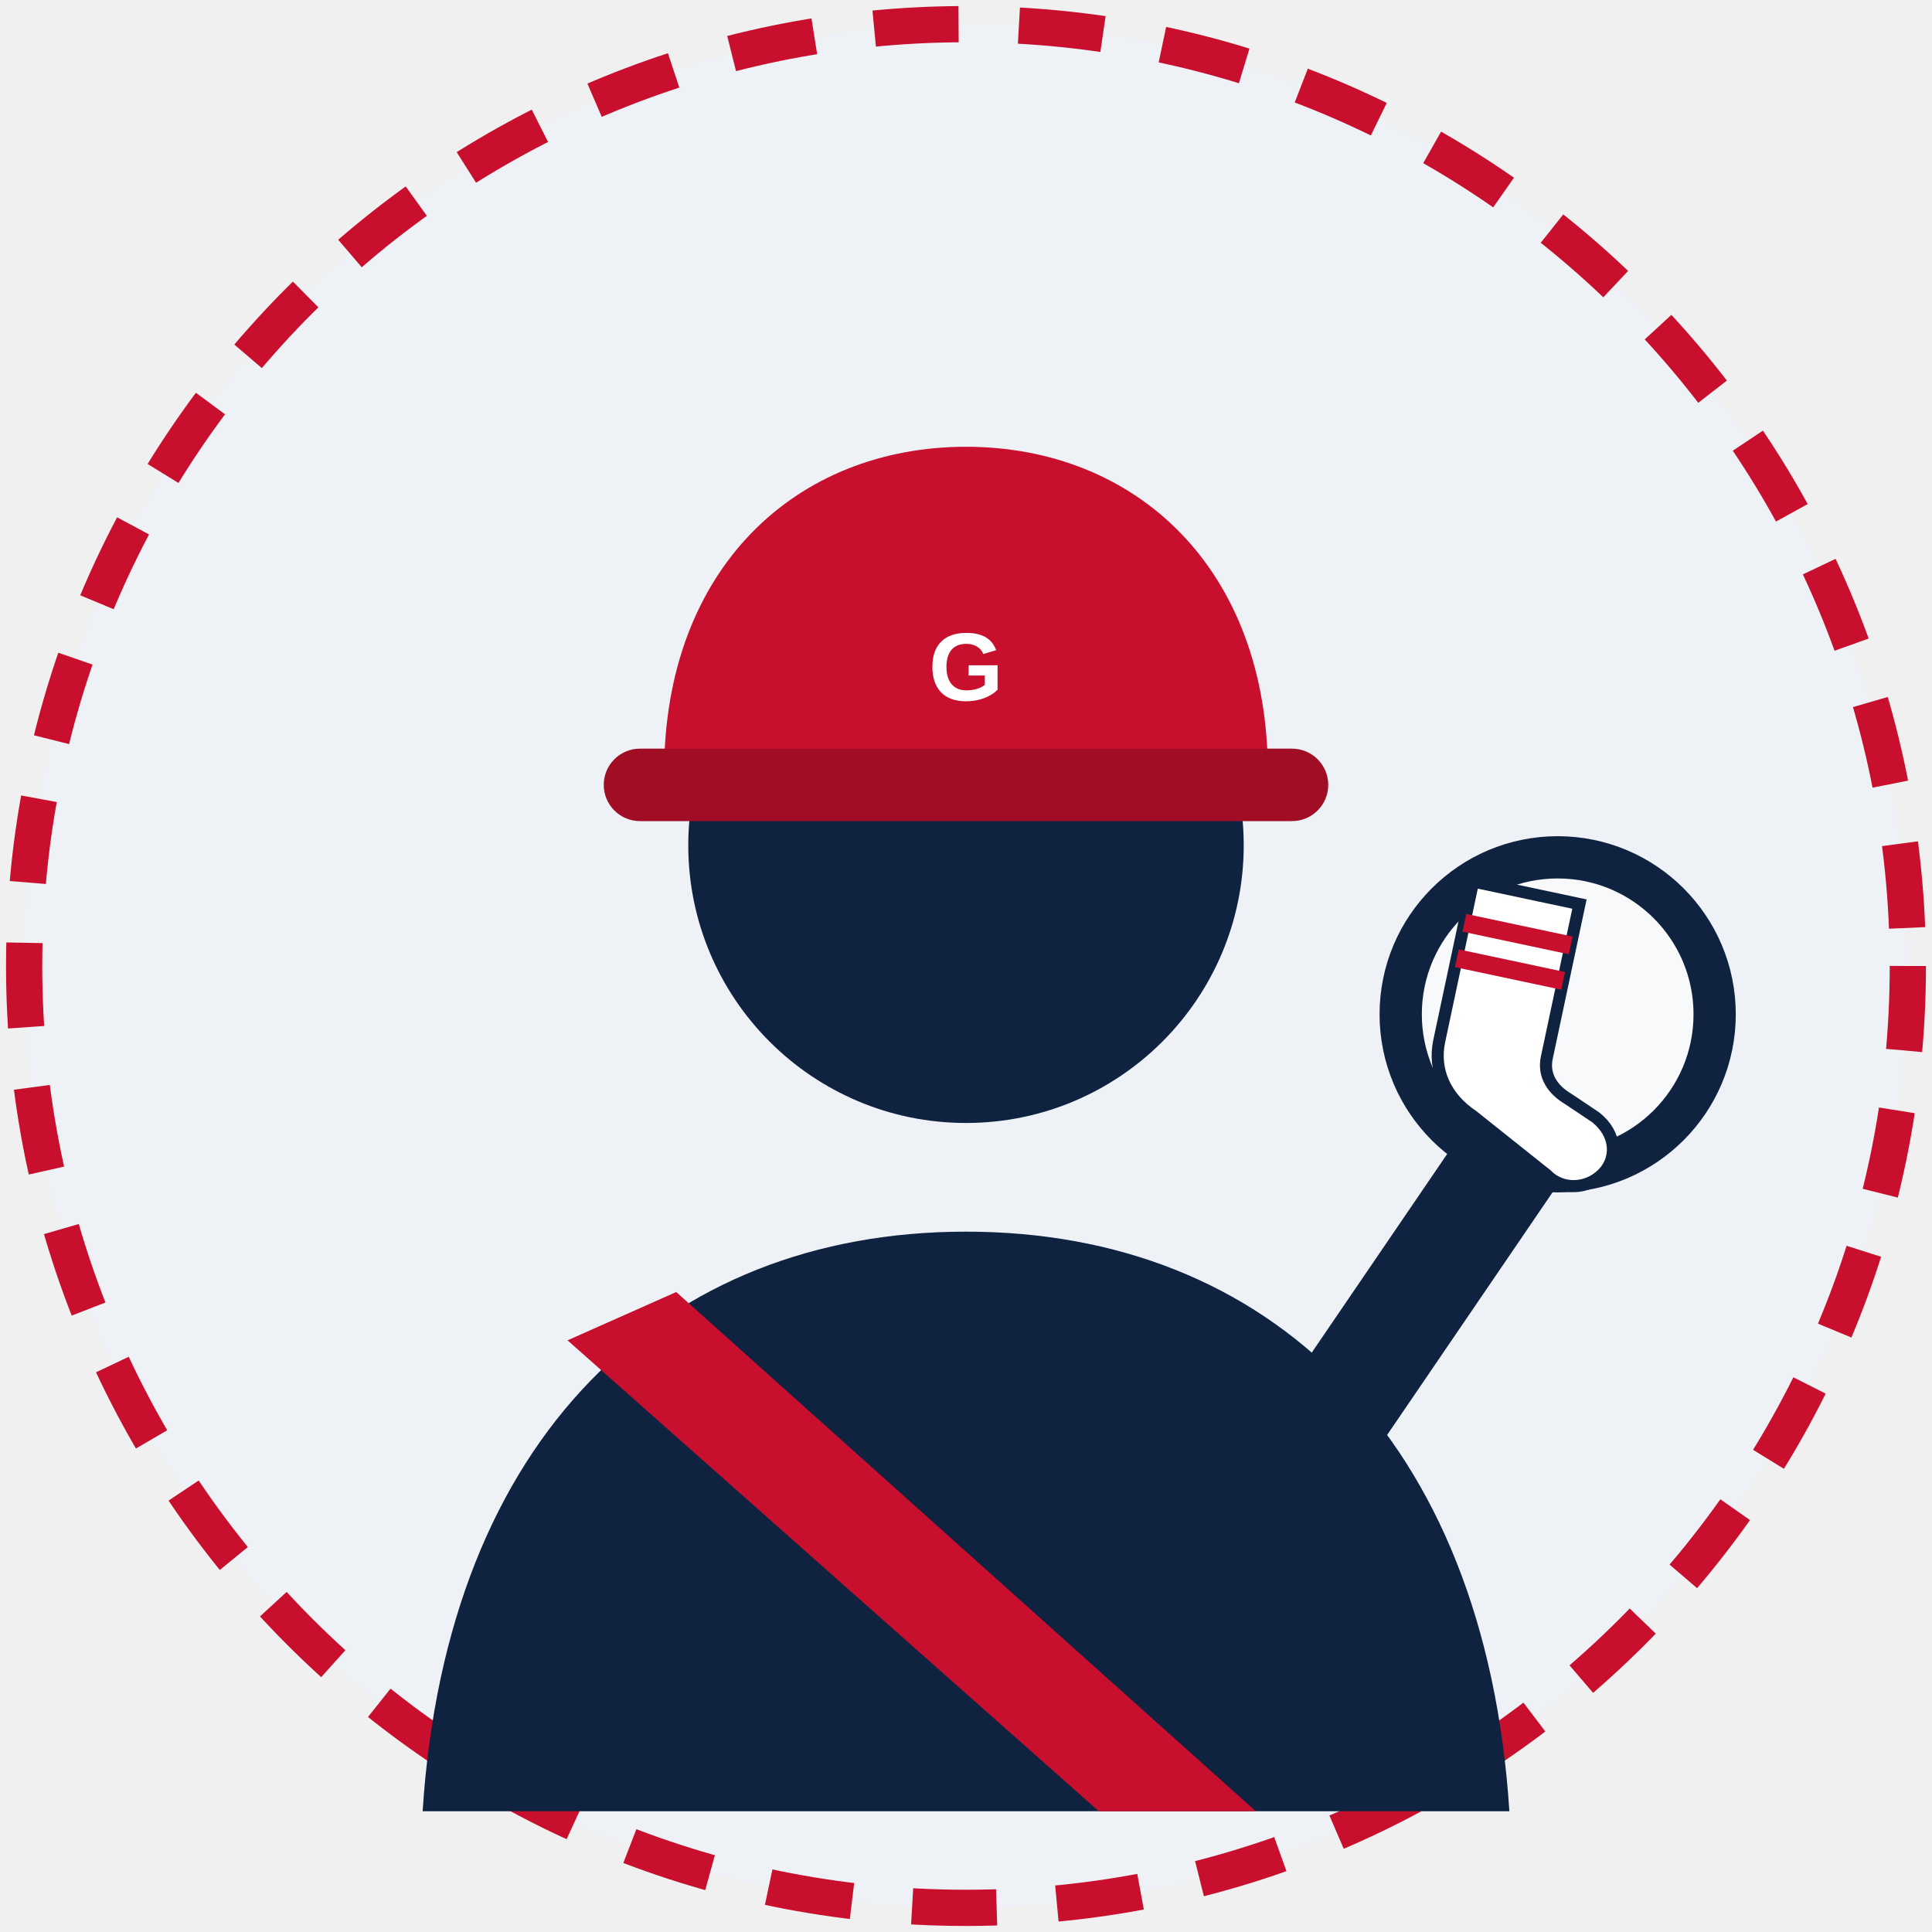
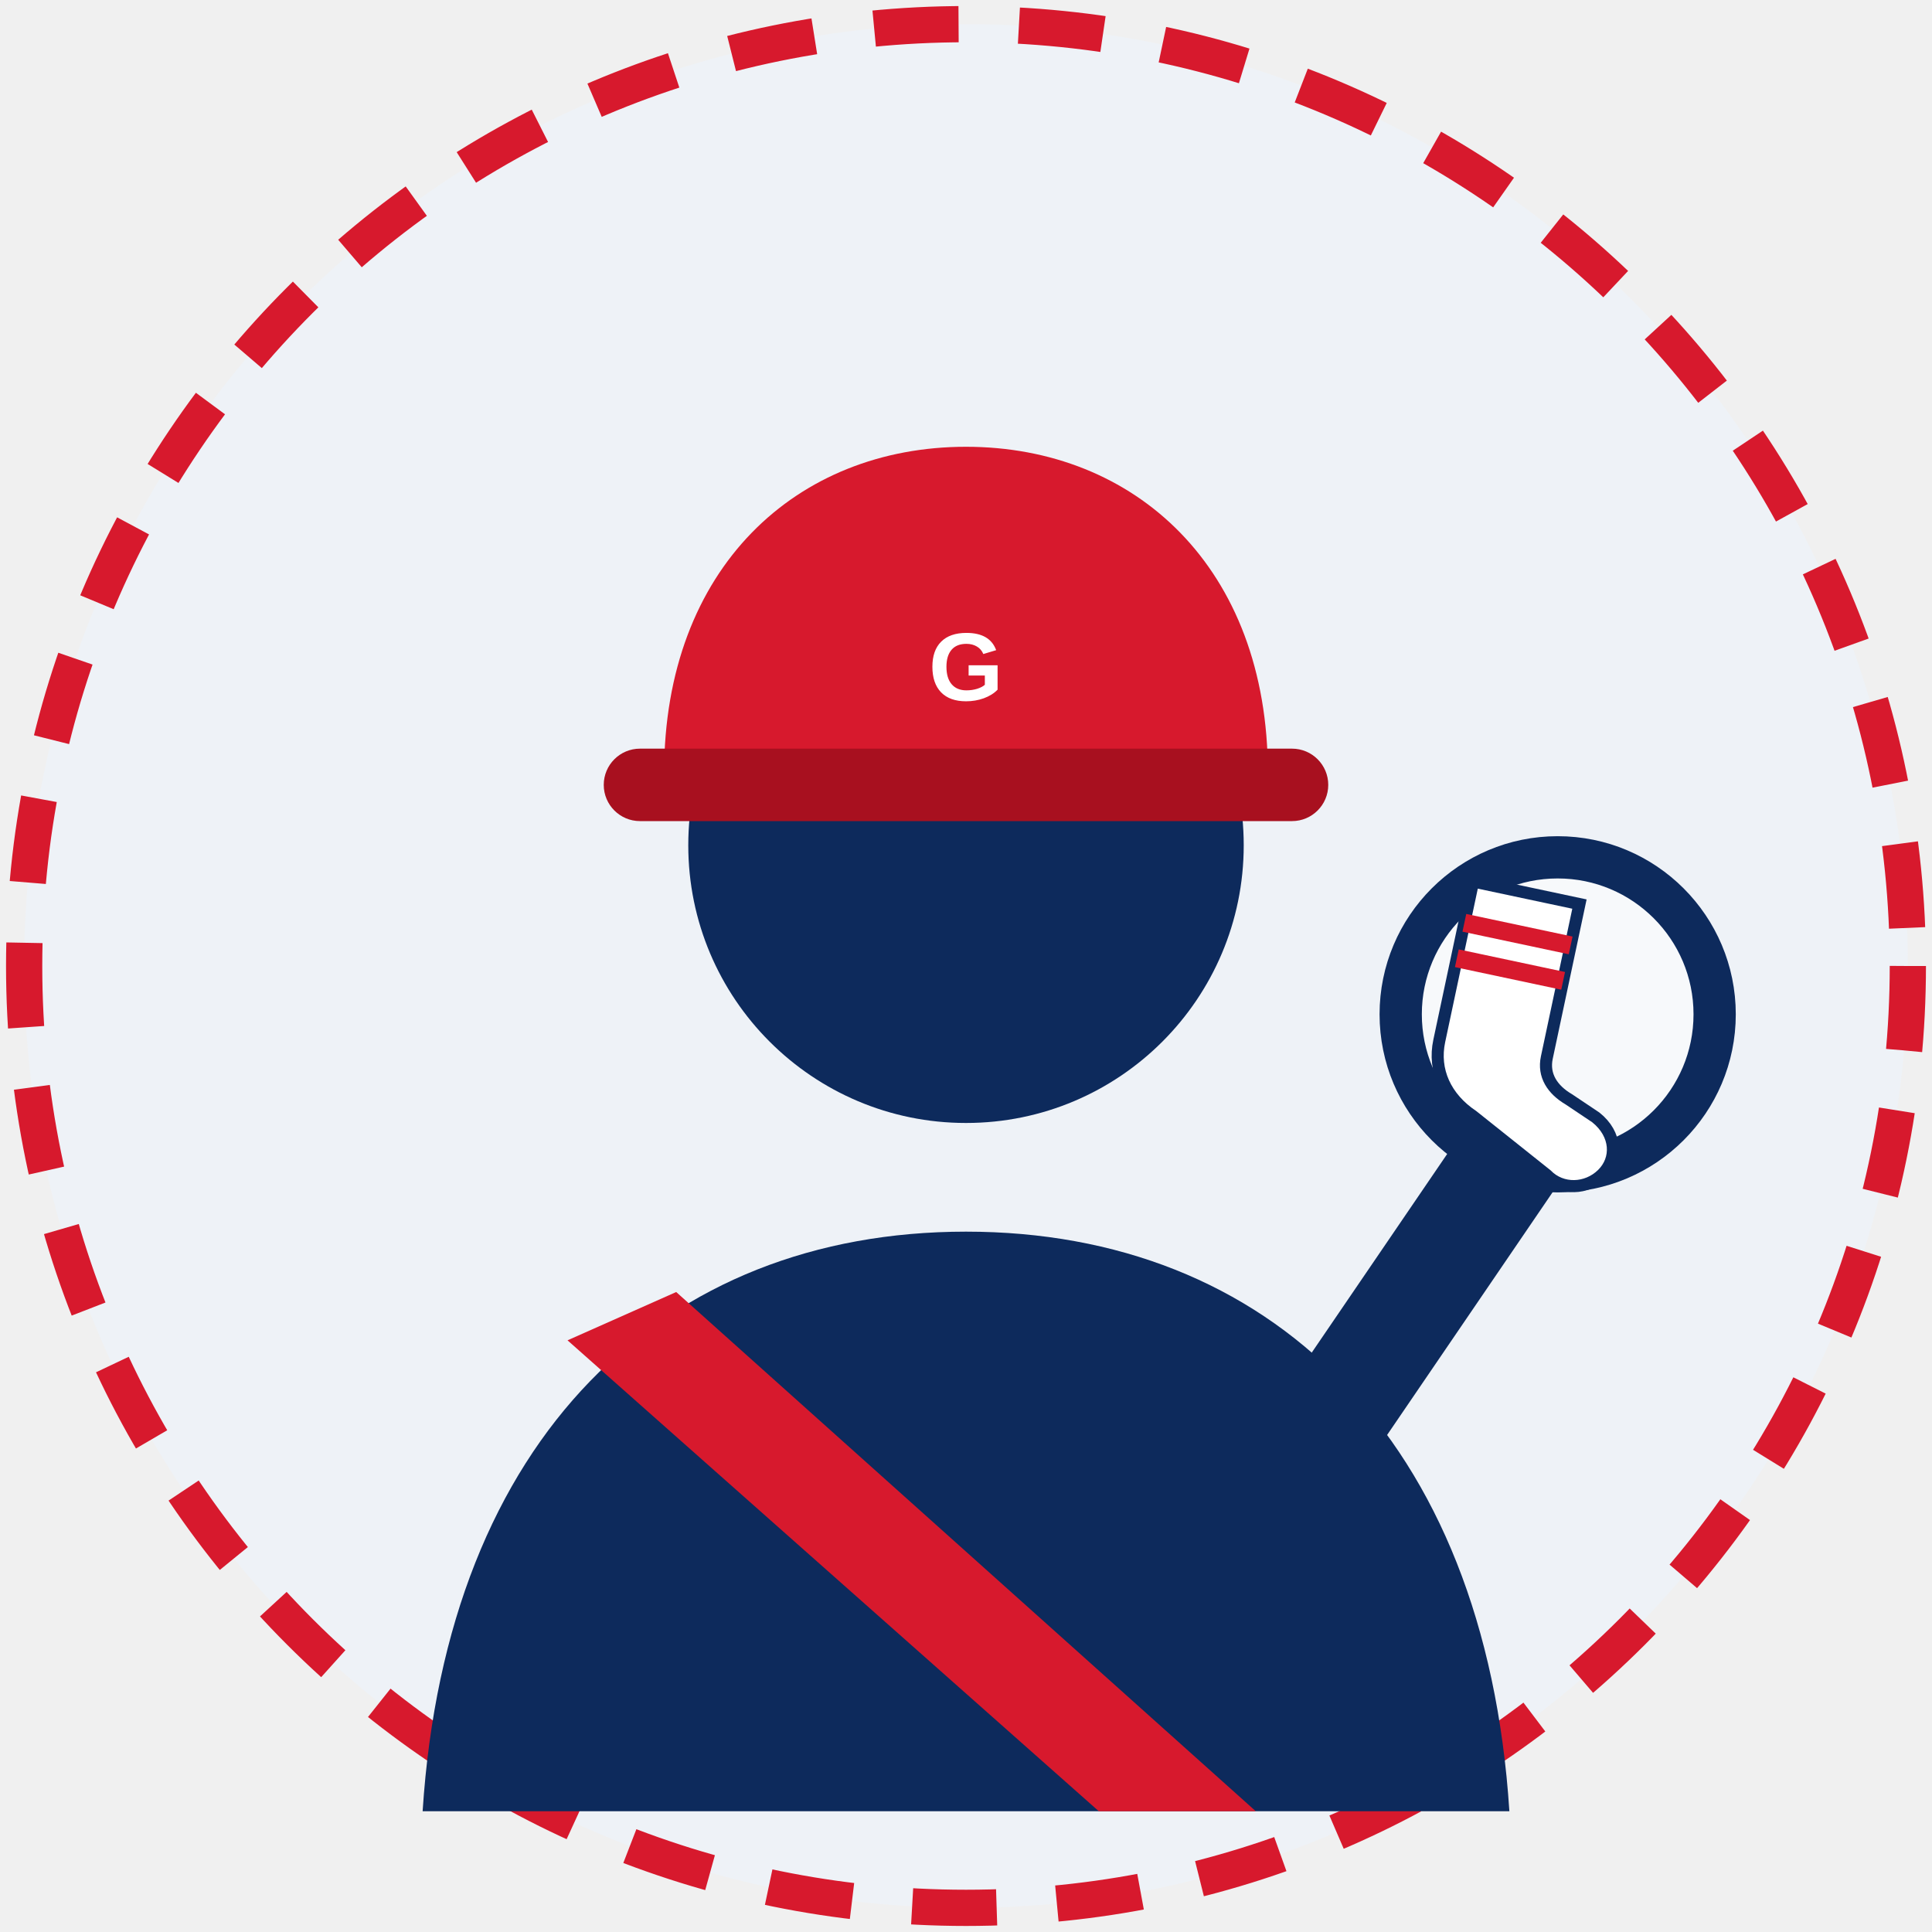
<svg xmlns="http://www.w3.org/2000/svg" viewBox="0 0 320 320" role="img" aria-labelledby="gt gd">
  <circle cx="160" cy="160" r="156" fill="#eef2f7" />
-   <circle cx="160" cy="160" r="156" fill="none" stroke="#c8102e" stroke-width="6" stroke-dasharray="14 10" />
-   <path d="M70 300c4-62 40-96 90-96s86 34 90 96z" fill="#0f2240" />
-   <path d="M112 214l96 86h-26l-88-78z" fill="#c8102e" />
-   <circle cx="160" cy="140" r="46" fill="#0f2240" />
-   <path d="M110 128c0-34 22-54 50-54s50 20 50 54z" fill="#c8102e" />
-   <rect x="100" y="124" width="120" height="12" rx="6" fill="#a00d25" />
+   <circle cx="160" cy="160" r="156" fill="none" stroke="#d7192d" stroke-width="6" stroke-dasharray="14 10" />
+   <path d="M70 300c4-62 40-96 90-96s86 34 90 96z" fill="#0d2a5c" />
+   <path d="M112 214l96 86h-26l-88-78z" fill="#d7192d" />
+   <circle cx="160" cy="140" r="46" fill="#0d2a5c" />
+   <path d="M110 128c0-34 22-54 50-54s50 20 50 54z" fill="#d7192d" />
+   <rect x="100" y="124" width="120" height="12" rx="6" fill="#a8101f" />
  <text x="160" y="116" text-anchor="middle" font-family="Arial, sans-serif" font-weight="700" font-size="16" fill="#fff">G</text>
-   <path d="M220 236l30-44" stroke="#0f2240" stroke-width="18" stroke-linecap="round" />
-   <circle cx="258" cy="168" r="26" fill="#ffffff" fill-opacity=".55" stroke="#0f2240" stroke-width="7" />
+   <path d="M220 236l30-44" stroke="#0d2a5c" stroke-width="18" stroke-linecap="round" />
+   <circle cx="258" cy="168" r="26" fill="#ffffff" fill-opacity=".55" stroke="#0d2a5c" stroke-width="7" />
  <g transform="translate(244 146) rotate(12)">
-     <path d="M0 0h18v26c0 3 2 5 5 6l5 2c4 2 5 6 3 9s-6 4-9 2l-14-7c-5-2-8-6-8-11z" fill="#fff" stroke="#0f2240" stroke-width="2" />
-     <path d="M0 7h18M0 13h18" stroke="#c8102e" stroke-width="3" />
+     <path d="M0 0h18v26c0 3 2 5 5 6l5 2c4 2 5 6 3 9s-6 4-9 2l-14-7c-5-2-8-6-8-11z" fill="#fff" stroke="#0d2a5c" stroke-width="2" />
+     <path d="M0 7h18M0 13h18" stroke="#d7192d" stroke-width="3" />
  </g>
</svg>
